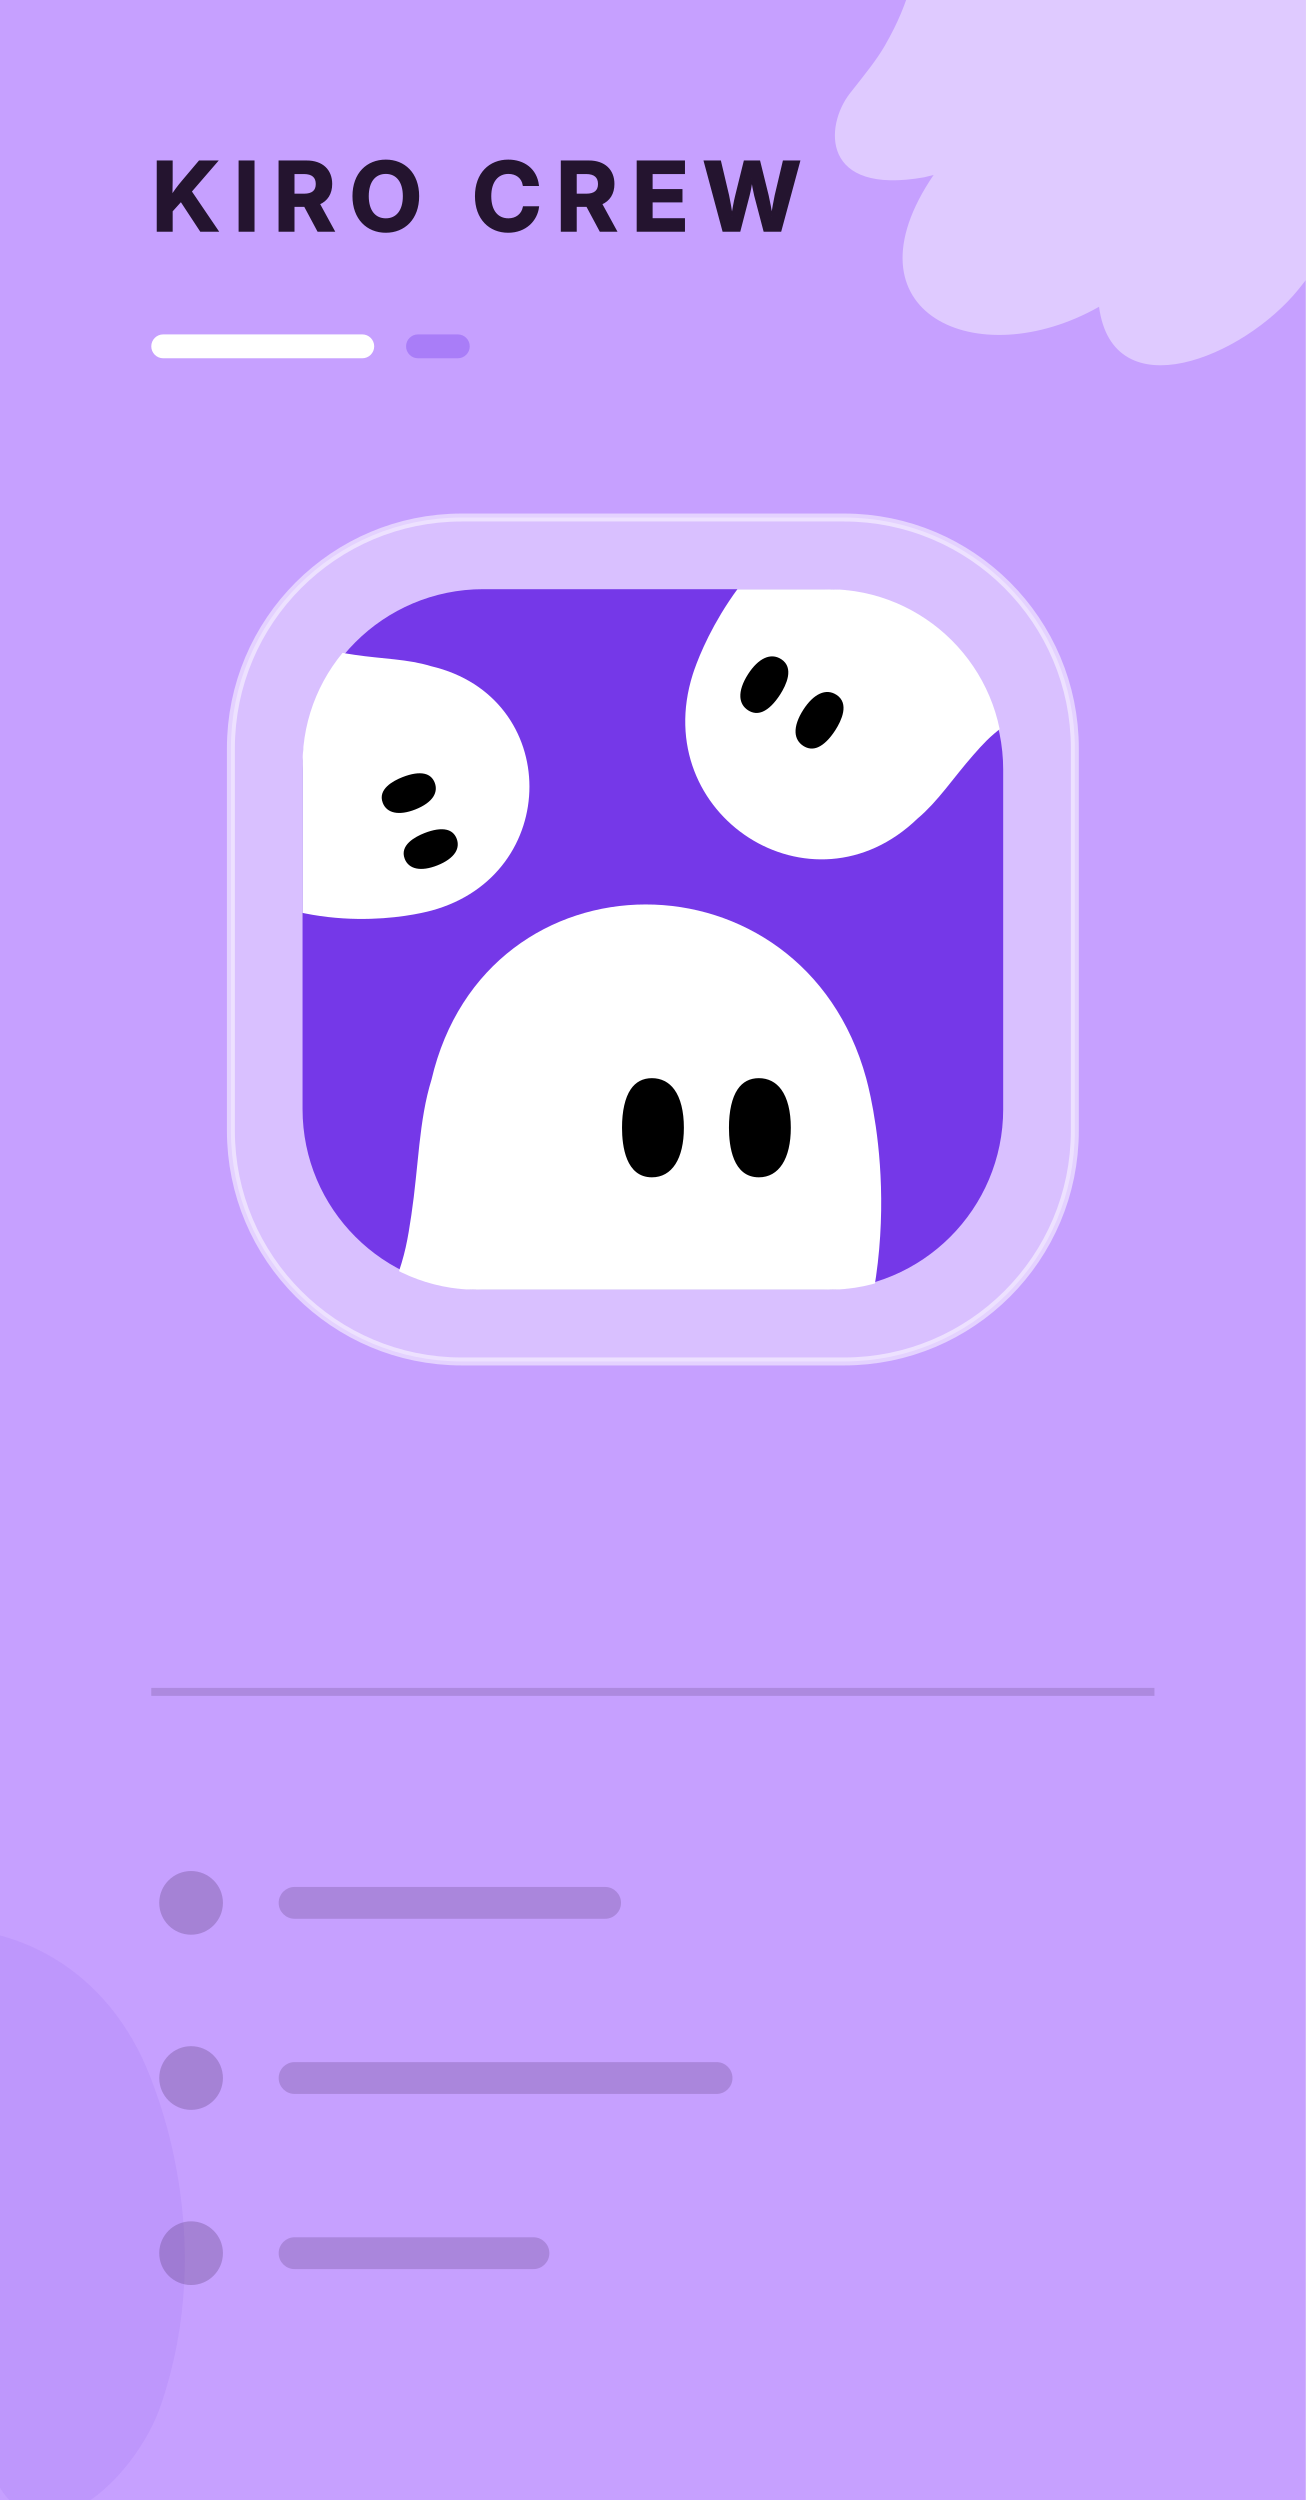
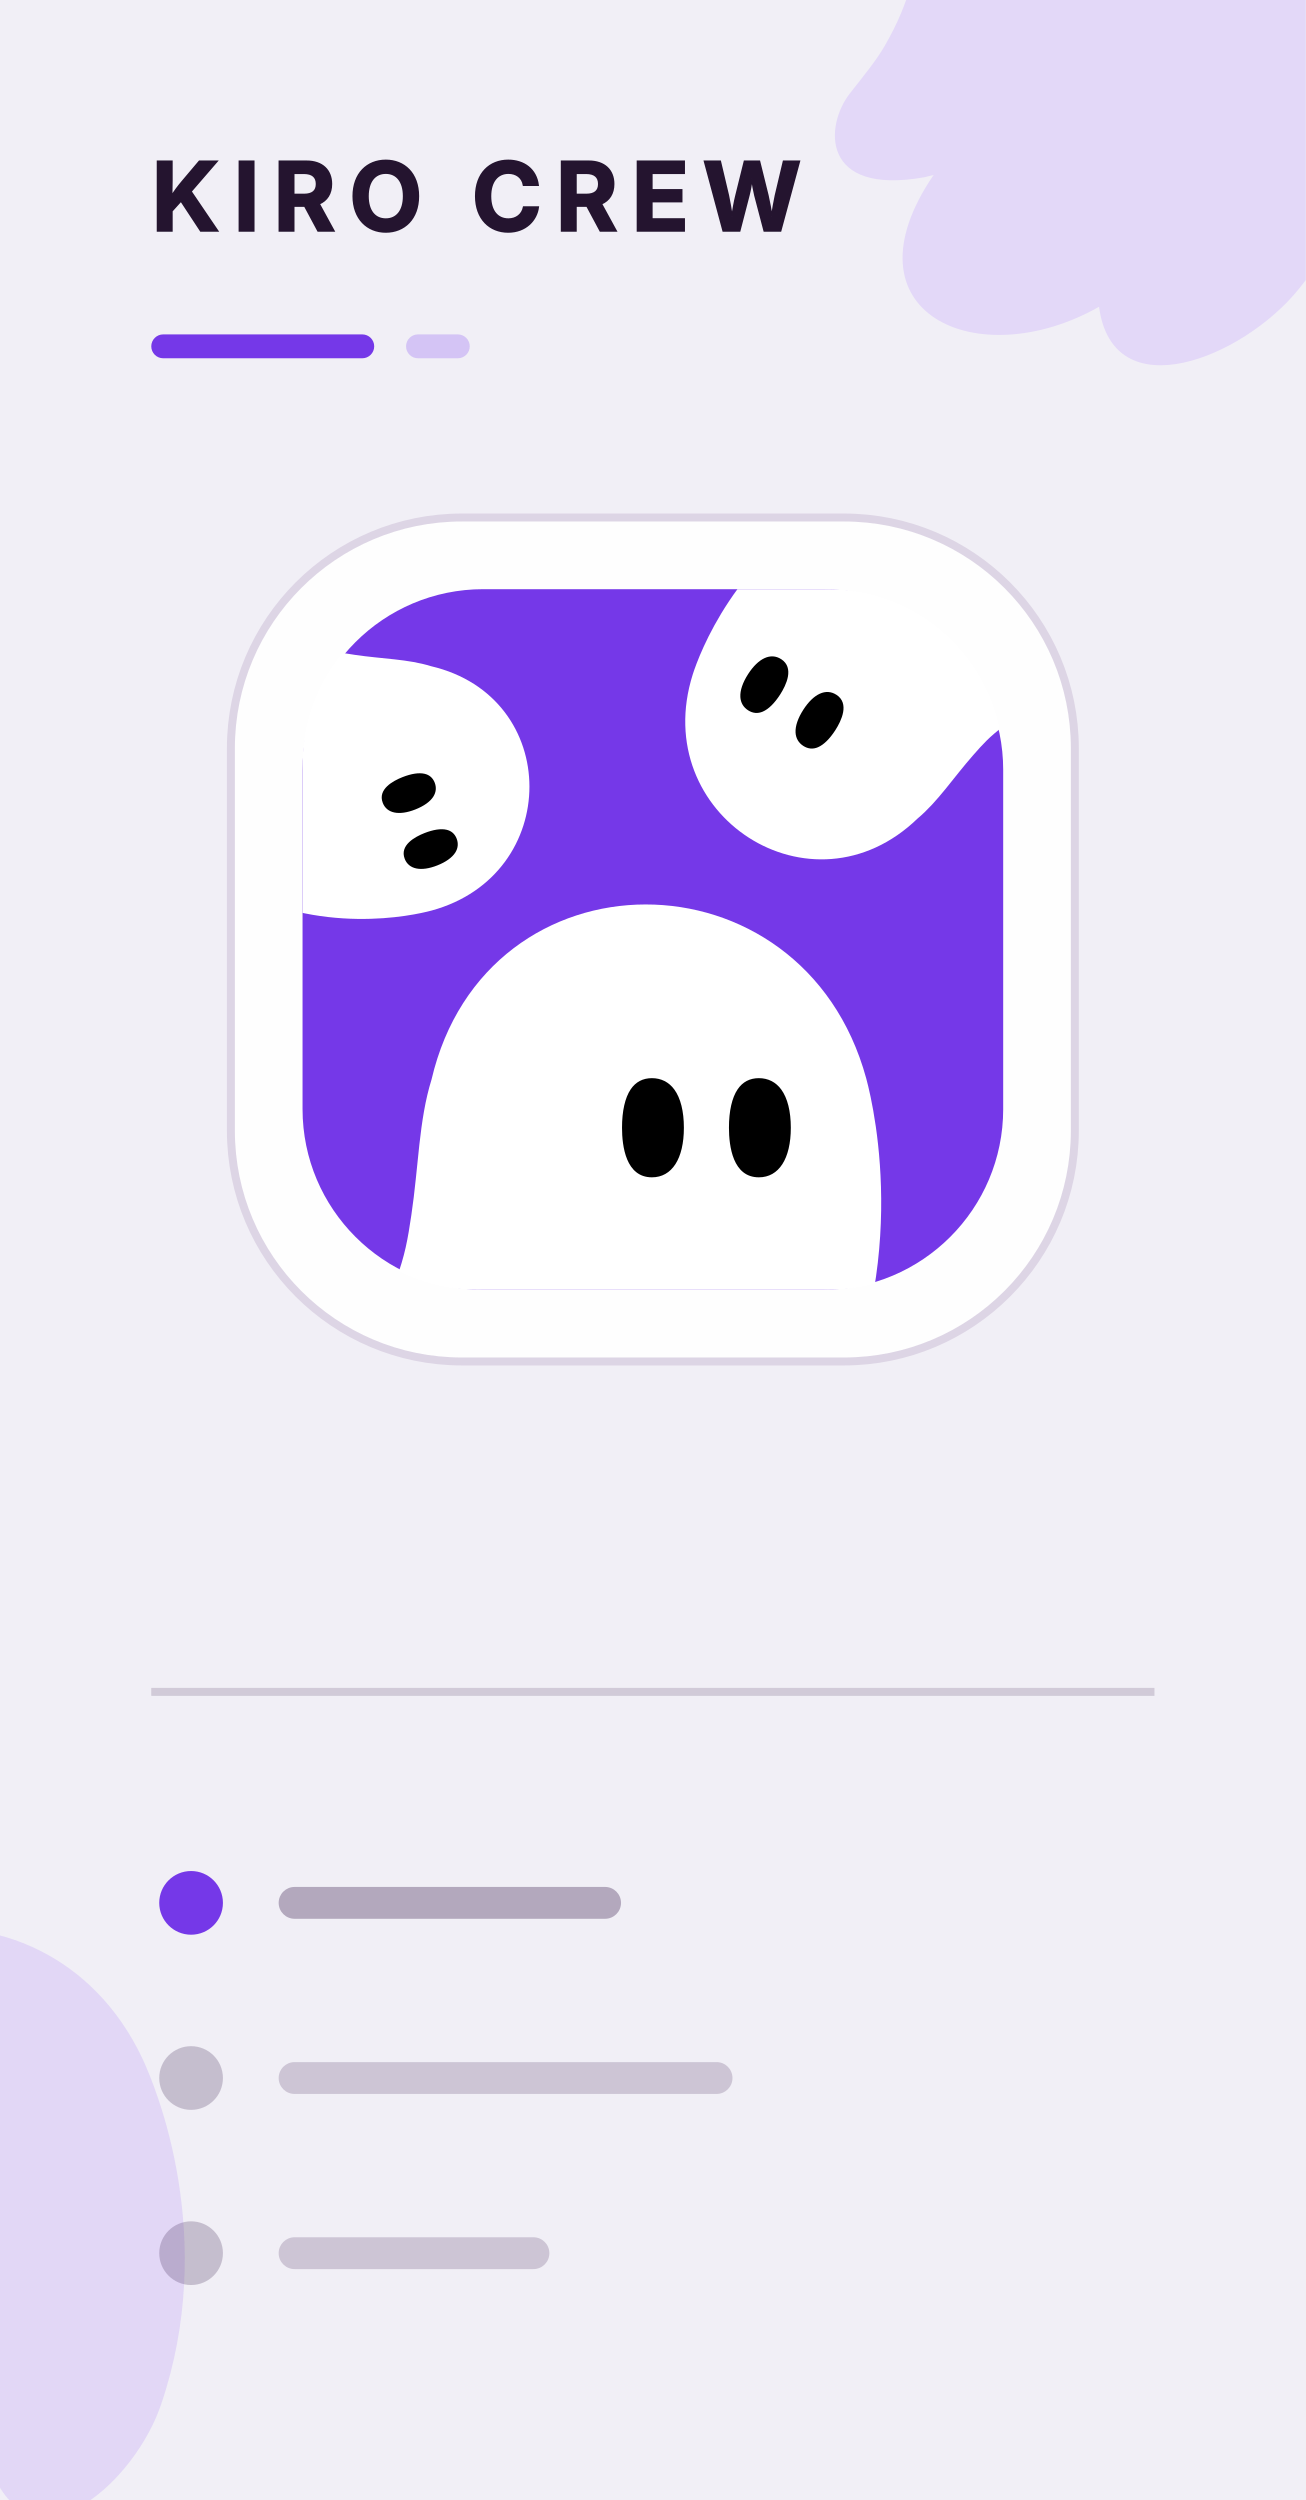
<svg xmlns="http://www.w3.org/2000/svg" width="164" height="314" viewBox="0 0 164 314">
  <defs>
    <path id="ghost-body" d="M398.554 818.914C316.315 1001.03 491.477 1046.74 620.672 940.156C658.687 1059.66 801.052 970.473 852.234 877.795C964.787 673.567 919.318 465.357 907.64 422.374C827.637 129.443 427.623 128.946 358.8 423.865C342.651 475.544 342.402 534.18 333.458 595.051C328.986 625.86 325.507 645.488 313.83 677.785C306.873 696.424 297.68 712.819 282.773 740.645C259.915 783.881 269.604 867.113 387.87 823.883L399.051 818.914H398.554Z" />
    <clipPath id="panel">
      <rect width="164" height="314" />
    </clipPath>
    <clipPath id="app-mark">
      <rect x="38" y="74" width="88" height="88" rx="22" />
    </clipPath>
  </defs>
  <g id="installer-sidebar" clip-path="url(#panel)">
-     <rect id="signature-background" width="164" height="314" fill="#c6a0ff" />
+     <rect id="signature-background" width="164" height="314" fill="#f1eff6" />
    <g id="signature-watermarks">
-       <use href="#ghost-body" fill="#ffffff" fill-opacity="0.44" transform="translate(91 -70) rotate(10) scale(.105)" />
-       <use href="#ghost-body" fill="#7538e8" fill-opacity="0.09" transform="translate(-74 234) rotate(-10) scale(.095)" />
+       <use href="#ghost-body" fill="#e3d8f8" fill-opacity="1" transform="translate(91 -70) rotate(10) scale(.105)" />
+       <use href="#ghost-body" fill="#c7abf7" fill-opacity="0.34" transform="translate(-74 234) rotate(-10) scale(.095)" />
    </g>
    <g id="signature-wordmark" font-family="-apple-system, BlinkMacSystemFont, 'Segoe UI', sans-serif">
      <text x="19" y="29" fill="#24142f" font-size="12" font-weight="700" letter-spacing="1.65" stroke="#24142f" stroke-width="0.22">KIRO CREW</text>
-       <rect x="19" y="42" width="28" height="3" rx="1.5" fill="#ffffff" />
-       <rect x="51" y="42" width="8" height="3" rx="1.5" fill="#8a58ef" fill-opacity="0.48" />
+       <rect x="19" y="42" width="28" height="3" rx="1.5" fill="#7538e8" />
+       <rect x="51" y="42" width="8" height="3" rx="1.5" fill="#8a58ef" fill-opacity="0.28" />
    </g>
    <g id="signature-app-mark">
-       <rect x="29" y="65" width="106" height="106" rx="29" fill="#ffffff" fill-opacity="0.34" stroke="#ffffff" stroke-opacity="0.52" />
+       <rect x="29" y="65" width="106" height="106" rx="29" fill="#ffffff" fill-opacity="0.92" stroke="#ddd5e5" stroke-opacity="1" />
      <g clip-path="url(#app-mark)">
        <g transform="translate(38 74) scale(.42597) translate(-37.4 -29.85)">
          <rect x="37.4" y="29.85" width="206.59" height="206.59" rx="53.29" fill="#7538e8" />
          <path fill="#ffffff" d="M84.76 266.62c-19.2 42.53 21.68 53.2 51.84 28.31 8.86 27.91 42.12 7.09 54.05-14.53 26.29-47.66 15.67-96.28 12.95-106.31-18.69-68.39-112.09-68.46-128.17.35-3.75 12.04-3.82 25.74-5.95 39.96-1.07 7.17-1.83 11.75-4.6 19.29-1.6 4.34-3.79 8.19-7.24 14.68-6.81 10.42.13 31.72 27.13 18.26Z" />
          <path d="M140.41 203.27c-7.67 0-8.81-9.16-8.81-14.62 0-4.93.88-8.84 2.56-11.33 1.47-2.18 3.58-3.29 6.26-3.29s4.98 1.13 6.6 3.35c1.85 2.53 2.82 6.43 2.82 11.27 0 9.15-3.52 14.62-9.42 14.62Z" />
          <path d="M171.94 203.27c-7.67 0-8.81-9.16-8.81-14.62 0-4.93.88-8.84 2.56-11.33 1.47-2.18 3.58-3.29 6.26-3.29s4.98 1.13 6.6 3.35c1.85 2.53 2.82 6.43 2.82 11.27 0 9.15-3.52 14.62-9.42 14.62Z" />
          <path fill="#ffffff" d="M23.47 57.81C-.43 47.02-6.43 70 7.56 86.94c-15.69 4.98-3.99 23.67 8.17 30.38 26.79 14.78 54.11 8.81 59.75 7.28 38.44-10.5 38.48-63-.2-72.04-6.77-2.11-14.47-2.15-22.46-3.34-4.03-.6-6.6-1.03-10.84-2.59-2.44-.9-4.6-2.13-8.25-4.07-5.86-3.83-17.83.07-10.26 15.25Z" />
          <path d="M61.06 92.87c-1.57-4.01 2.99-6.49 5.84-7.61 2.58-1.01 4.81-1.35 6.45-.98 1.44.32 2.46 1.2 3.01 2.6s.43 2.83-.4 4.14c-.95 1.49-2.78 2.79-5.32 3.79-4.79 1.88-8.37 1.15-9.58-1.93Z" />
          <path d="M67.53 109.37c-1.57-4.01 2.99-6.49 5.84-7.61 2.58-1.01 4.81-1.35 6.45-.98 1.44.32 2.46 1.2 3.01 2.6s.43 2.83-.4 4.14c-.95 1.48-2.78 2.79-5.32 3.79-4.79 1.88-8.37 1.15-9.58-1.93Z" />
          <path fill="#ffffff" d="M244.6 46.77c24.07-15.57 6.51-34.68-17.35-31.87 4.71-17.36-19.39-17.68-32.74-10.48-29.43 15.86-40.13 44.5-42.06 50.58-13.11 41.53 35.1 72.65 66.3 42.47 5.95-4.97 10.54-12.02 16.37-18.65 2.94-3.35 4.85-5.46 8.8-8.43 2.27-1.71 4.68-2.97 8.62-5.17 6.99-3.11 10.49-16.42-7.93-18.46Z" />
          <path d="M194.79 60.97c3.96 2.55 1.5 7.66-.31 10.48-1.64 2.54-3.4 4.27-5.09 5-1.49.64-2.94.51-4.33-.38s-2.19-2.24-2.29-3.92c-.11-1.92.68-4.26 2.29-6.76 3.05-4.73 6.68-6.38 9.73-4.41Z" />
          <path d="M178.51 50.47c3.96 2.55 1.5 7.66-.31 10.48-1.64 2.54-3.4 4.27-5.09 5-1.49.64-2.94.51-4.33-.38s-2.19-2.24-2.29-3.92c-.11-1.92.68-4.26 2.29-6.76 3.05-4.73 6.68-6.38 9.73-4.41Z" />
        </g>
      </g>
    </g>
    <g id="signature-rhythm">
      <rect x="19" y="212" width="126" height="1" fill="#3d2251" fill-opacity="0.18" />
-       <circle cx="24" cy="239" r="4" fill="#3d2251" fill-opacity="0.24" />
-       <rect x="35" y="237" width="43" height="4" rx="2" fill="#3d2251" fill-opacity="0.20" />
+       <circle cx="24" cy="239" r="4" fill="#7538e8" fill-opacity="1" />
+       <rect x="35" y="237" width="43" height="4" rx="2" fill="#3d2251" fill-opacity="0.34" />
      <circle cx="24" cy="261" r="4" fill="#3d2251" fill-opacity="0.24" />
      <rect x="35" y="259" width="57" height="4" rx="2" fill="#3d2251" fill-opacity="0.20" />
      <circle cx="24" cy="283" r="4" fill="#3d2251" fill-opacity="0.24" />
      <rect x="35" y="281" width="34" height="4" rx="2" fill="#3d2251" fill-opacity="0.20" />
    </g>
  </g>
</svg>
